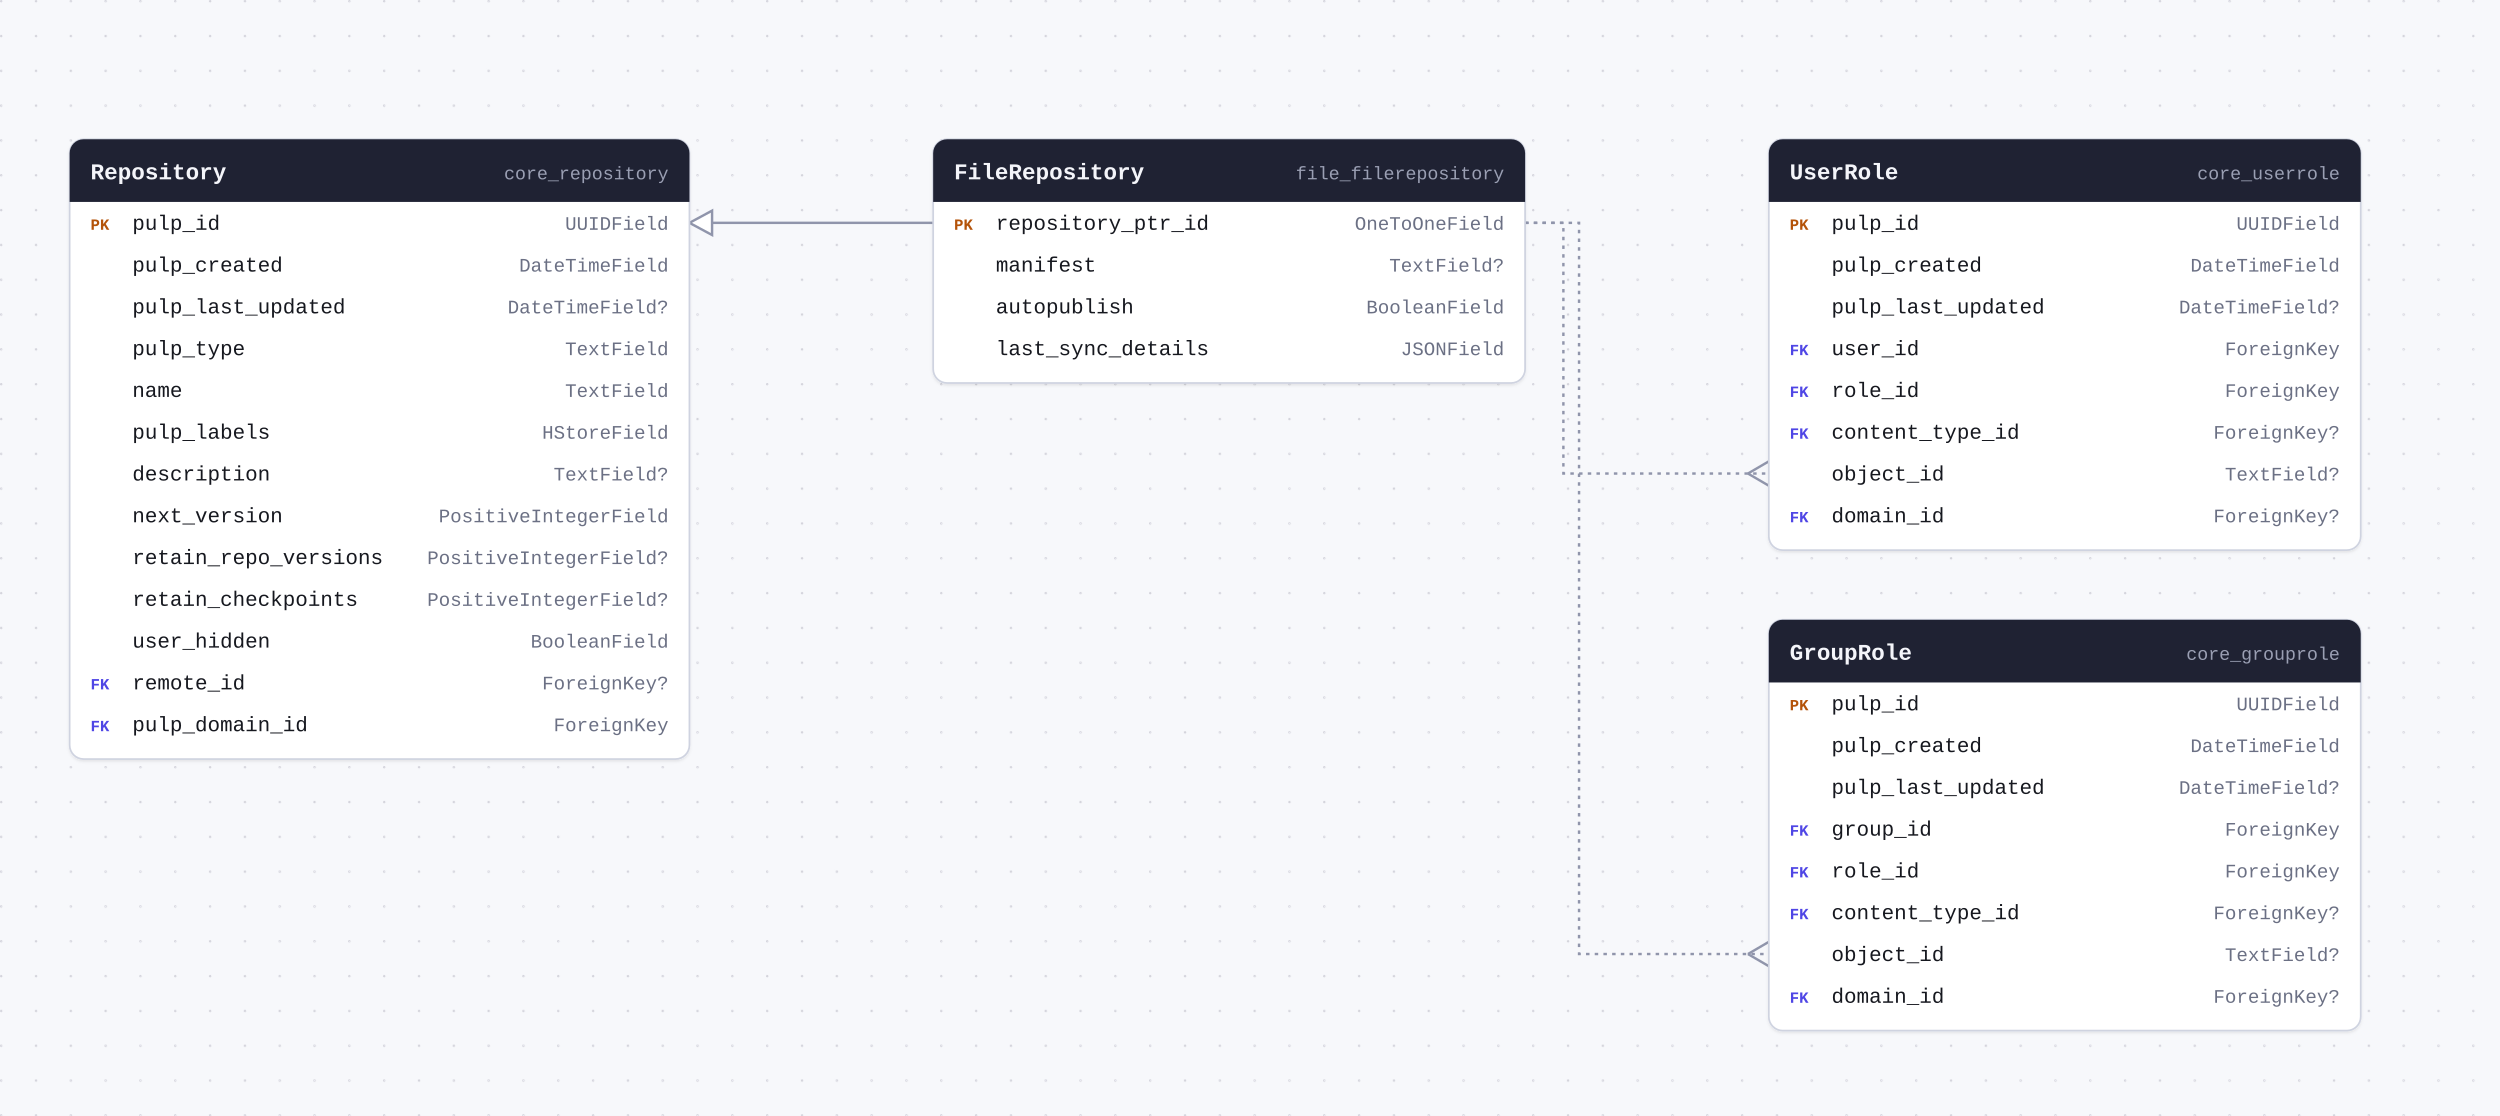
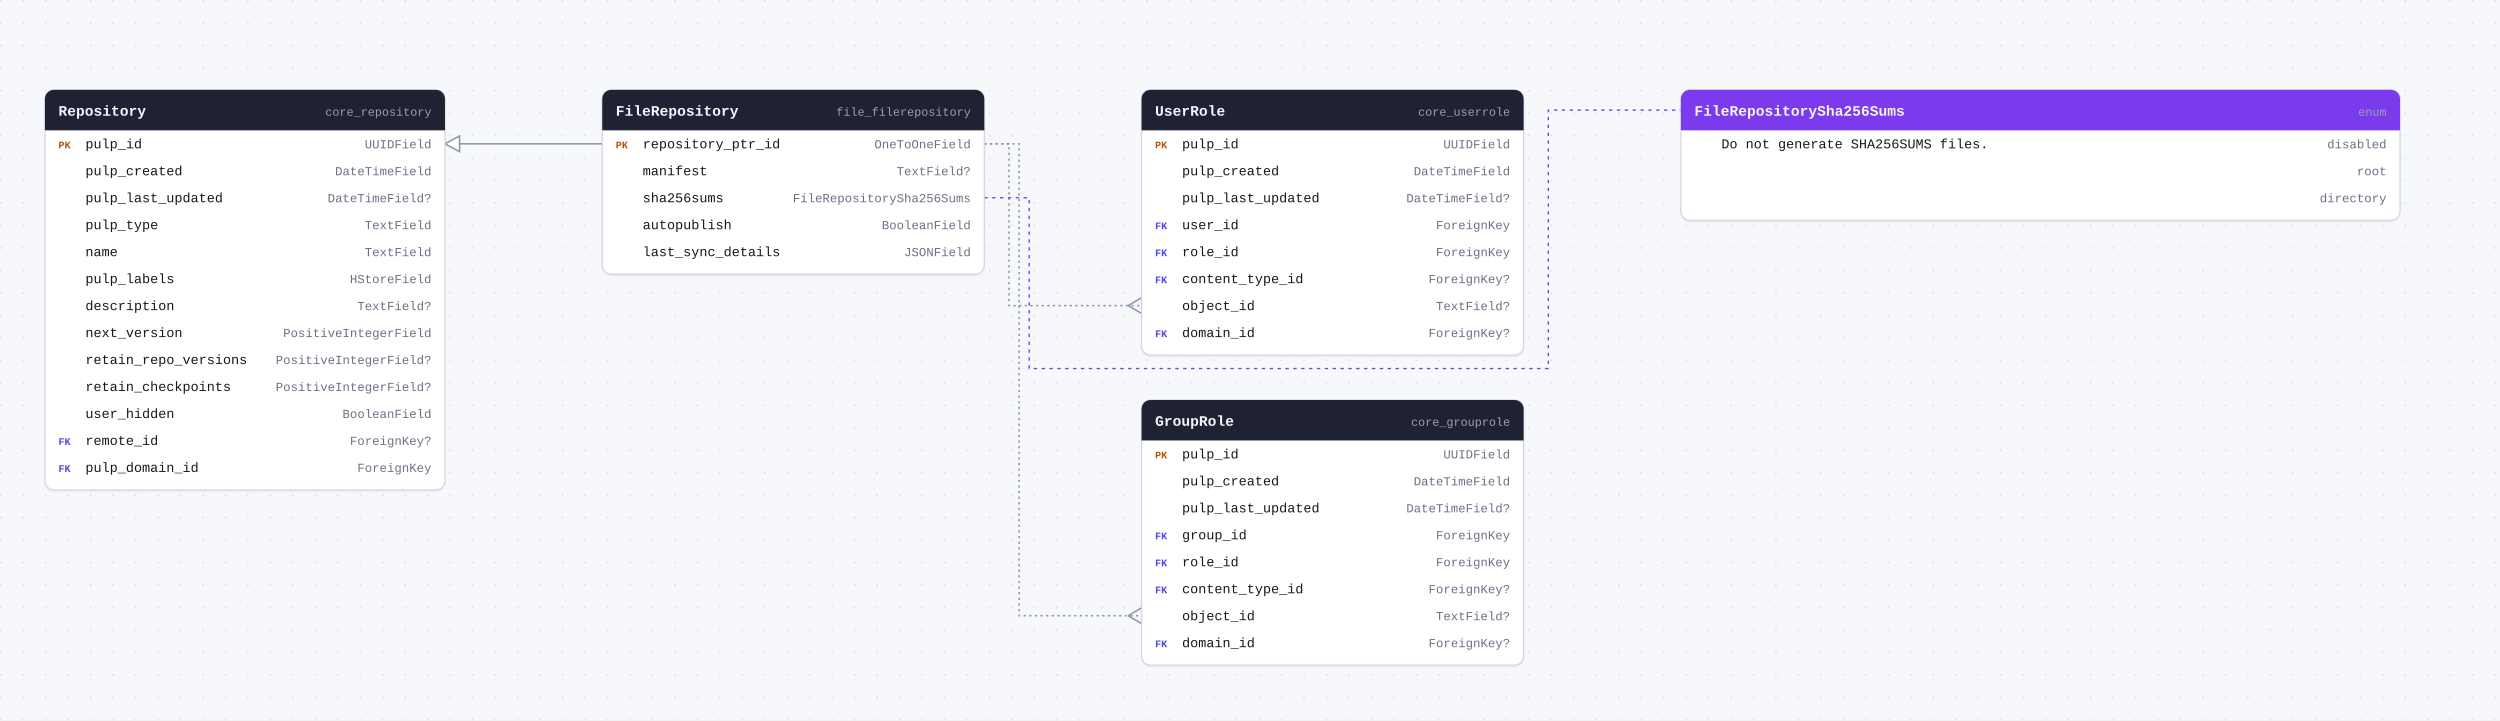
- <svg xmlns="http://www.w3.org/2000/svg" width="1436.02" height="641" viewBox="0 -40 1436.02 641">
+ <svg xmlns="http://www.w3.org/2000/svg" width="2225.02" height="641" viewBox="0 -40 2225.02 641">
  <defs>
    <pattern id="dots" width="20" height="20" patternUnits="userSpaceOnUse">
      <circle cx="0.7" cy="0.7" r="0.7" fill="#d4d4dc" />
    </pattern>
    <filter id="shadow" x="-5%" y="-5%" width="110%" height="115%">
      <feDropShadow dx="0" dy="1" stdDeviation="1" flood-color="#000000" flood-opacity="0.08" />
    </filter>
  </defs>
-   <rect y="-40" width="1436.02" height="641" fill="#f7f8fb" />
-   <rect y="-40" width="1436.02" height="641" fill="url(#dots)" />
+   <rect y="-40" width="2225.02" height="641" fill="#f7f8fb" />
+   <rect y="-40" width="2225.02" height="641" fill="url(#dots)" />
  <path class="relation-edge" d="M396.02 88 L418.02 88 L418.02 88 L536.02 88" fill="none" stroke="#9095ab" stroke-width="1.4" />
  <path class="inheritance" d="M396.02 88 L409.02 81 L409.02 95 Z" fill="#ffffff" stroke="#9095ab" stroke-width="1.4" />
  <path class="relation-edge" d="M876.02 88 L898.02 88 L898.02 232 L1016.02 232" fill="none" stroke="#9095ab" stroke-width="1.4" stroke-dasharray="2 3" />
  <path d="M1004.02 232 L1016.02 225 M1004.02 232 L1016.02 239" fill="none" stroke="#9095ab" stroke-width="1.4" />
  <path class="relation-edge" d="M876.02 88 L907.02 88 L907.02 508 L1016.02 508" fill="none" stroke="#9095ab" stroke-width="1.4" stroke-dasharray="2 3" />
  <path d="M1004.02 508 L1016.02 501 M1004.02 508 L1016.02 515" fill="none" stroke="#9095ab" stroke-width="1.4" />
+   <path class="enum-edge" d="M876.02 136 L916.02 136 L916.02 288 L1378.02 288 L1378.02 58 L1496.02 58" fill="none" stroke="#7c3aed" stroke-width="1.2" stroke-dasharray="3 4" />
  <g class="model-node">
    <clipPath id="card-0">
      <rect x="40" y="40" width="356.02" height="356" rx="8" />
    </clipPath>
    <rect x="40" y="40" width="356.02" height="356" rx="8" fill="#ffffff" stroke="#cfd3e0" filter="url(#shadow)" />
    <rect x="40" y="40" width="356.02" height="36" fill="#1f2233" clip-path="url(#card-0)" />
    <text x="52" y="63" font-family="ui-monospace, SF Mono, Menlo, Consolas, Liberation Mono, DejaVu Sans Mono, monospace" font-size="13" font-weight="700" text-anchor="start" fill="#f4f5fa">Repository</text>
    <text x="384.02" y="63" font-family="ui-monospace, SF Mono, Menlo, Consolas, Liberation Mono, DejaVu Sans Mono, monospace" font-size="10.5" font-weight="400" text-anchor="end" fill="#9a9fb3">core_repository</text>
    <text x="52" y="92" font-family="ui-monospace, SF Mono, Menlo, Consolas, Liberation Mono, DejaVu Sans Mono, monospace" font-size="9" font-weight="700" text-anchor="start" fill="#b45309">PK</text>
    <text x="76" y="92" font-family="ui-monospace, SF Mono, Menlo, Consolas, Liberation Mono, DejaVu Sans Mono, monospace" font-size="12" font-weight="400" text-anchor="start" fill="#16181f">pulp_id</text>
    <text x="384.02" y="92" font-family="ui-monospace, SF Mono, Menlo, Consolas, Liberation Mono, DejaVu Sans Mono, monospace" font-size="11" font-weight="400" text-anchor="end" fill="#6b7084">UUIDField</text>
    <text x="76" y="116" font-family="ui-monospace, SF Mono, Menlo, Consolas, Liberation Mono, DejaVu Sans Mono, monospace" font-size="12" font-weight="400" text-anchor="start" fill="#16181f">pulp_created</text>
    <text x="384.02" y="116" font-family="ui-monospace, SF Mono, Menlo, Consolas, Liberation Mono, DejaVu Sans Mono, monospace" font-size="11" font-weight="400" text-anchor="end" fill="#6b7084">DateTimeField</text>
    <text x="76" y="140" font-family="ui-monospace, SF Mono, Menlo, Consolas, Liberation Mono, DejaVu Sans Mono, monospace" font-size="12" font-weight="400" text-anchor="start" fill="#16181f">pulp_last_updated</text>
    <text x="384.02" y="140" font-family="ui-monospace, SF Mono, Menlo, Consolas, Liberation Mono, DejaVu Sans Mono, monospace" font-size="11" font-weight="400" text-anchor="end" fill="#6b7084">DateTimeField?</text>
    <text x="76" y="164" font-family="ui-monospace, SF Mono, Menlo, Consolas, Liberation Mono, DejaVu Sans Mono, monospace" font-size="12" font-weight="400" text-anchor="start" fill="#16181f">pulp_type</text>
    <text x="384.02" y="164" font-family="ui-monospace, SF Mono, Menlo, Consolas, Liberation Mono, DejaVu Sans Mono, monospace" font-size="11" font-weight="400" text-anchor="end" fill="#6b7084">TextField</text>
    <text x="76" y="188" font-family="ui-monospace, SF Mono, Menlo, Consolas, Liberation Mono, DejaVu Sans Mono, monospace" font-size="12" font-weight="400" text-anchor="start" fill="#16181f">name</text>
    <text x="384.02" y="188" font-family="ui-monospace, SF Mono, Menlo, Consolas, Liberation Mono, DejaVu Sans Mono, monospace" font-size="11" font-weight="400" text-anchor="end" fill="#6b7084">TextField</text>
    <text x="76" y="212" font-family="ui-monospace, SF Mono, Menlo, Consolas, Liberation Mono, DejaVu Sans Mono, monospace" font-size="12" font-weight="400" text-anchor="start" fill="#16181f">pulp_labels</text>
    <text x="384.02" y="212" font-family="ui-monospace, SF Mono, Menlo, Consolas, Liberation Mono, DejaVu Sans Mono, monospace" font-size="11" font-weight="400" text-anchor="end" fill="#6b7084">HStoreField</text>
    <text x="76" y="236" font-family="ui-monospace, SF Mono, Menlo, Consolas, Liberation Mono, DejaVu Sans Mono, monospace" font-size="12" font-weight="400" text-anchor="start" fill="#16181f">description</text>
    <text x="384.02" y="236" font-family="ui-monospace, SF Mono, Menlo, Consolas, Liberation Mono, DejaVu Sans Mono, monospace" font-size="11" font-weight="400" text-anchor="end" fill="#6b7084">TextField?</text>
    <text x="76" y="260" font-family="ui-monospace, SF Mono, Menlo, Consolas, Liberation Mono, DejaVu Sans Mono, monospace" font-size="12" font-weight="400" text-anchor="start" fill="#16181f">next_version</text>
    <text x="384.02" y="260" font-family="ui-monospace, SF Mono, Menlo, Consolas, Liberation Mono, DejaVu Sans Mono, monospace" font-size="11" font-weight="400" text-anchor="end" fill="#6b7084">PositiveIntegerField</text>
    <text x="76" y="284" font-family="ui-monospace, SF Mono, Menlo, Consolas, Liberation Mono, DejaVu Sans Mono, monospace" font-size="12" font-weight="400" text-anchor="start" fill="#16181f">retain_repo_versions</text>
    <text x="384.02" y="284" font-family="ui-monospace, SF Mono, Menlo, Consolas, Liberation Mono, DejaVu Sans Mono, monospace" font-size="11" font-weight="400" text-anchor="end" fill="#6b7084">PositiveIntegerField?</text>
    <text x="76" y="308" font-family="ui-monospace, SF Mono, Menlo, Consolas, Liberation Mono, DejaVu Sans Mono, monospace" font-size="12" font-weight="400" text-anchor="start" fill="#16181f">retain_checkpoints</text>
    <text x="384.02" y="308" font-family="ui-monospace, SF Mono, Menlo, Consolas, Liberation Mono, DejaVu Sans Mono, monospace" font-size="11" font-weight="400" text-anchor="end" fill="#6b7084">PositiveIntegerField?</text>
    <text x="76" y="332" font-family="ui-monospace, SF Mono, Menlo, Consolas, Liberation Mono, DejaVu Sans Mono, monospace" font-size="12" font-weight="400" text-anchor="start" fill="#16181f">user_hidden</text>
    <text x="384.02" y="332" font-family="ui-monospace, SF Mono, Menlo, Consolas, Liberation Mono, DejaVu Sans Mono, monospace" font-size="11" font-weight="400" text-anchor="end" fill="#6b7084">BooleanField</text>
    <text x="52" y="356" font-family="ui-monospace, SF Mono, Menlo, Consolas, Liberation Mono, DejaVu Sans Mono, monospace" font-size="9" font-weight="700" text-anchor="start" fill="#4f46e5">FK</text>
    <text x="76" y="356" font-family="ui-monospace, SF Mono, Menlo, Consolas, Liberation Mono, DejaVu Sans Mono, monospace" font-size="12" font-weight="400" text-anchor="start" fill="#16181f">remote_id</text>
    <text x="384.02" y="356" font-family="ui-monospace, SF Mono, Menlo, Consolas, Liberation Mono, DejaVu Sans Mono, monospace" font-size="11" font-weight="400" text-anchor="end" fill="#6b7084">ForeignKey?</text>
    <text x="52" y="380" font-family="ui-monospace, SF Mono, Menlo, Consolas, Liberation Mono, DejaVu Sans Mono, monospace" font-size="9" font-weight="700" text-anchor="start" fill="#4f46e5">FK</text>
    <text x="76" y="380" font-family="ui-monospace, SF Mono, Menlo, Consolas, Liberation Mono, DejaVu Sans Mono, monospace" font-size="12" font-weight="400" text-anchor="start" fill="#16181f">pulp_domain_id</text>
    <text x="384.02" y="380" font-family="ui-monospace, SF Mono, Menlo, Consolas, Liberation Mono, DejaVu Sans Mono, monospace" font-size="11" font-weight="400" text-anchor="end" fill="#6b7084">ForeignKey</text>
  </g>
  <g class="model-node">
    <clipPath id="card-1">
-       <rect x="536.02" y="40" width="340" height="140" rx="8" />
+       <rect x="536.02" y="40" width="340" height="164" rx="8" />
    </clipPath>
-     <rect x="536.02" y="40" width="340" height="140" rx="8" fill="#ffffff" stroke="#cfd3e0" filter="url(#shadow)" />
+     <rect x="536.02" y="40" width="340" height="164" rx="8" fill="#ffffff" stroke="#cfd3e0" filter="url(#shadow)" />
    <rect x="536.02" y="40" width="340" height="36" fill="#1f2233" clip-path="url(#card-1)" />
    <text x="548.02" y="63" font-family="ui-monospace, SF Mono, Menlo, Consolas, Liberation Mono, DejaVu Sans Mono, monospace" font-size="13" font-weight="700" text-anchor="start" fill="#f4f5fa">FileRepository</text>
    <text x="864.02" y="63" font-family="ui-monospace, SF Mono, Menlo, Consolas, Liberation Mono, DejaVu Sans Mono, monospace" font-size="10.5" font-weight="400" text-anchor="end" fill="#9a9fb3">file_filerepository</text>
    <text x="548.02" y="92" font-family="ui-monospace, SF Mono, Menlo, Consolas, Liberation Mono, DejaVu Sans Mono, monospace" font-size="9" font-weight="700" text-anchor="start" fill="#b45309">PK</text>
    <text x="572.02" y="92" font-family="ui-monospace, SF Mono, Menlo, Consolas, Liberation Mono, DejaVu Sans Mono, monospace" font-size="12" font-weight="400" text-anchor="start" fill="#16181f">repository_ptr_id</text>
    <text x="864.02" y="92" font-family="ui-monospace, SF Mono, Menlo, Consolas, Liberation Mono, DejaVu Sans Mono, monospace" font-size="11" font-weight="400" text-anchor="end" fill="#6b7084">OneToOneField</text>
    <text x="572.02" y="116" font-family="ui-monospace, SF Mono, Menlo, Consolas, Liberation Mono, DejaVu Sans Mono, monospace" font-size="12" font-weight="400" text-anchor="start" fill="#16181f">manifest</text>
    <text x="864.02" y="116" font-family="ui-monospace, SF Mono, Menlo, Consolas, Liberation Mono, DejaVu Sans Mono, monospace" font-size="11" font-weight="400" text-anchor="end" fill="#6b7084">TextField?</text>
-     <text x="572.02" y="140" font-family="ui-monospace, SF Mono, Menlo, Consolas, Liberation Mono, DejaVu Sans Mono, monospace" font-size="12" font-weight="400" text-anchor="start" fill="#16181f">autopublish</text>
-     <text x="864.02" y="140" font-family="ui-monospace, SF Mono, Menlo, Consolas, Liberation Mono, DejaVu Sans Mono, monospace" font-size="11" font-weight="400" text-anchor="end" fill="#6b7084">BooleanField</text>
-     <text x="572.02" y="164" font-family="ui-monospace, SF Mono, Menlo, Consolas, Liberation Mono, DejaVu Sans Mono, monospace" font-size="12" font-weight="400" text-anchor="start" fill="#16181f">last_sync_details</text>
-     <text x="864.02" y="164" font-family="ui-monospace, SF Mono, Menlo, Consolas, Liberation Mono, DejaVu Sans Mono, monospace" font-size="11" font-weight="400" text-anchor="end" fill="#6b7084">JSONField</text>
+     <text x="572.02" y="140" font-family="ui-monospace, SF Mono, Menlo, Consolas, Liberation Mono, DejaVu Sans Mono, monospace" font-size="12" font-weight="400" text-anchor="start" fill="#16181f">sha256sums</text>
+     <text x="864.02" y="140" font-family="ui-monospace, SF Mono, Menlo, Consolas, Liberation Mono, DejaVu Sans Mono, monospace" font-size="11" font-weight="400" text-anchor="end" fill="#6b7084">FileRepositorySha256Sums</text>
+     <text x="572.02" y="164" font-family="ui-monospace, SF Mono, Menlo, Consolas, Liberation Mono, DejaVu Sans Mono, monospace" font-size="12" font-weight="400" text-anchor="start" fill="#16181f">autopublish</text>
+     <text x="864.02" y="164" font-family="ui-monospace, SF Mono, Menlo, Consolas, Liberation Mono, DejaVu Sans Mono, monospace" font-size="11" font-weight="400" text-anchor="end" fill="#6b7084">BooleanField</text>
+     <text x="572.02" y="188" font-family="ui-monospace, SF Mono, Menlo, Consolas, Liberation Mono, DejaVu Sans Mono, monospace" font-size="12" font-weight="400" text-anchor="start" fill="#16181f">last_sync_details</text>
+     <text x="864.02" y="188" font-family="ui-monospace, SF Mono, Menlo, Consolas, Liberation Mono, DejaVu Sans Mono, monospace" font-size="11" font-weight="400" text-anchor="end" fill="#6b7084">JSONField</text>
  </g>
  <g class="model-node">
    <clipPath id="card-2">
      <rect x="1016.02" y="40" width="340" height="236" rx="8" />
    </clipPath>
    <rect x="1016.02" y="40" width="340" height="236" rx="8" fill="#ffffff" stroke="#cfd3e0" filter="url(#shadow)" />
    <rect x="1016.02" y="40" width="340" height="36" fill="#1f2233" clip-path="url(#card-2)" />
    <text x="1028.02" y="63" font-family="ui-monospace, SF Mono, Menlo, Consolas, Liberation Mono, DejaVu Sans Mono, monospace" font-size="13" font-weight="700" text-anchor="start" fill="#f4f5fa">UserRole</text>
    <text x="1344.02" y="63" font-family="ui-monospace, SF Mono, Menlo, Consolas, Liberation Mono, DejaVu Sans Mono, monospace" font-size="10.5" font-weight="400" text-anchor="end" fill="#9a9fb3">core_userrole</text>
    <text x="1028.02" y="92" font-family="ui-monospace, SF Mono, Menlo, Consolas, Liberation Mono, DejaVu Sans Mono, monospace" font-size="9" font-weight="700" text-anchor="start" fill="#b45309">PK</text>
    <text x="1052.02" y="92" font-family="ui-monospace, SF Mono, Menlo, Consolas, Liberation Mono, DejaVu Sans Mono, monospace" font-size="12" font-weight="400" text-anchor="start" fill="#16181f">pulp_id</text>
    <text x="1344.02" y="92" font-family="ui-monospace, SF Mono, Menlo, Consolas, Liberation Mono, DejaVu Sans Mono, monospace" font-size="11" font-weight="400" text-anchor="end" fill="#6b7084">UUIDField</text>
    <text x="1052.02" y="116" font-family="ui-monospace, SF Mono, Menlo, Consolas, Liberation Mono, DejaVu Sans Mono, monospace" font-size="12" font-weight="400" text-anchor="start" fill="#16181f">pulp_created</text>
    <text x="1344.02" y="116" font-family="ui-monospace, SF Mono, Menlo, Consolas, Liberation Mono, DejaVu Sans Mono, monospace" font-size="11" font-weight="400" text-anchor="end" fill="#6b7084">DateTimeField</text>
    <text x="1052.02" y="140" font-family="ui-monospace, SF Mono, Menlo, Consolas, Liberation Mono, DejaVu Sans Mono, monospace" font-size="12" font-weight="400" text-anchor="start" fill="#16181f">pulp_last_updated</text>
    <text x="1344.02" y="140" font-family="ui-monospace, SF Mono, Menlo, Consolas, Liberation Mono, DejaVu Sans Mono, monospace" font-size="11" font-weight="400" text-anchor="end" fill="#6b7084">DateTimeField?</text>
    <text x="1028.02" y="164" font-family="ui-monospace, SF Mono, Menlo, Consolas, Liberation Mono, DejaVu Sans Mono, monospace" font-size="9" font-weight="700" text-anchor="start" fill="#4f46e5">FK</text>
    <text x="1052.02" y="164" font-family="ui-monospace, SF Mono, Menlo, Consolas, Liberation Mono, DejaVu Sans Mono, monospace" font-size="12" font-weight="400" text-anchor="start" fill="#16181f">user_id</text>
    <text x="1344.02" y="164" font-family="ui-monospace, SF Mono, Menlo, Consolas, Liberation Mono, DejaVu Sans Mono, monospace" font-size="11" font-weight="400" text-anchor="end" fill="#6b7084">ForeignKey</text>
    <text x="1028.02" y="188" font-family="ui-monospace, SF Mono, Menlo, Consolas, Liberation Mono, DejaVu Sans Mono, monospace" font-size="9" font-weight="700" text-anchor="start" fill="#4f46e5">FK</text>
    <text x="1052.02" y="188" font-family="ui-monospace, SF Mono, Menlo, Consolas, Liberation Mono, DejaVu Sans Mono, monospace" font-size="12" font-weight="400" text-anchor="start" fill="#16181f">role_id</text>
    <text x="1344.02" y="188" font-family="ui-monospace, SF Mono, Menlo, Consolas, Liberation Mono, DejaVu Sans Mono, monospace" font-size="11" font-weight="400" text-anchor="end" fill="#6b7084">ForeignKey</text>
    <text x="1028.02" y="212" font-family="ui-monospace, SF Mono, Menlo, Consolas, Liberation Mono, DejaVu Sans Mono, monospace" font-size="9" font-weight="700" text-anchor="start" fill="#4f46e5">FK</text>
    <text x="1052.02" y="212" font-family="ui-monospace, SF Mono, Menlo, Consolas, Liberation Mono, DejaVu Sans Mono, monospace" font-size="12" font-weight="400" text-anchor="start" fill="#16181f">content_type_id</text>
    <text x="1344.02" y="212" font-family="ui-monospace, SF Mono, Menlo, Consolas, Liberation Mono, DejaVu Sans Mono, monospace" font-size="11" font-weight="400" text-anchor="end" fill="#6b7084">ForeignKey?</text>
    <text x="1052.02" y="236" font-family="ui-monospace, SF Mono, Menlo, Consolas, Liberation Mono, DejaVu Sans Mono, monospace" font-size="12" font-weight="400" text-anchor="start" fill="#16181f">object_id</text>
    <text x="1344.02" y="236" font-family="ui-monospace, SF Mono, Menlo, Consolas, Liberation Mono, DejaVu Sans Mono, monospace" font-size="11" font-weight="400" text-anchor="end" fill="#6b7084">TextField?</text>
    <text x="1028.02" y="260" font-family="ui-monospace, SF Mono, Menlo, Consolas, Liberation Mono, DejaVu Sans Mono, monospace" font-size="9" font-weight="700" text-anchor="start" fill="#4f46e5">FK</text>
    <text x="1052.02" y="260" font-family="ui-monospace, SF Mono, Menlo, Consolas, Liberation Mono, DejaVu Sans Mono, monospace" font-size="12" font-weight="400" text-anchor="start" fill="#16181f">domain_id</text>
    <text x="1344.02" y="260" font-family="ui-monospace, SF Mono, Menlo, Consolas, Liberation Mono, DejaVu Sans Mono, monospace" font-size="11" font-weight="400" text-anchor="end" fill="#6b7084">ForeignKey?</text>
  </g>
  <g class="model-node">
    <clipPath id="card-3">
      <rect x="1016.02" y="316" width="340" height="236" rx="8" />
    </clipPath>
    <rect x="1016.02" y="316" width="340" height="236" rx="8" fill="#ffffff" stroke="#cfd3e0" filter="url(#shadow)" />
    <rect x="1016.02" y="316" width="340" height="36" fill="#1f2233" clip-path="url(#card-3)" />
    <text x="1028.02" y="339" font-family="ui-monospace, SF Mono, Menlo, Consolas, Liberation Mono, DejaVu Sans Mono, monospace" font-size="13" font-weight="700" text-anchor="start" fill="#f4f5fa">GroupRole</text>
    <text x="1344.02" y="339" font-family="ui-monospace, SF Mono, Menlo, Consolas, Liberation Mono, DejaVu Sans Mono, monospace" font-size="10.5" font-weight="400" text-anchor="end" fill="#9a9fb3">core_grouprole</text>
    <text x="1028.02" y="368" font-family="ui-monospace, SF Mono, Menlo, Consolas, Liberation Mono, DejaVu Sans Mono, monospace" font-size="9" font-weight="700" text-anchor="start" fill="#b45309">PK</text>
    <text x="1052.02" y="368" font-family="ui-monospace, SF Mono, Menlo, Consolas, Liberation Mono, DejaVu Sans Mono, monospace" font-size="12" font-weight="400" text-anchor="start" fill="#16181f">pulp_id</text>
    <text x="1344.02" y="368" font-family="ui-monospace, SF Mono, Menlo, Consolas, Liberation Mono, DejaVu Sans Mono, monospace" font-size="11" font-weight="400" text-anchor="end" fill="#6b7084">UUIDField</text>
    <text x="1052.02" y="392" font-family="ui-monospace, SF Mono, Menlo, Consolas, Liberation Mono, DejaVu Sans Mono, monospace" font-size="12" font-weight="400" text-anchor="start" fill="#16181f">pulp_created</text>
    <text x="1344.02" y="392" font-family="ui-monospace, SF Mono, Menlo, Consolas, Liberation Mono, DejaVu Sans Mono, monospace" font-size="11" font-weight="400" text-anchor="end" fill="#6b7084">DateTimeField</text>
    <text x="1052.02" y="416" font-family="ui-monospace, SF Mono, Menlo, Consolas, Liberation Mono, DejaVu Sans Mono, monospace" font-size="12" font-weight="400" text-anchor="start" fill="#16181f">pulp_last_updated</text>
    <text x="1344.02" y="416" font-family="ui-monospace, SF Mono, Menlo, Consolas, Liberation Mono, DejaVu Sans Mono, monospace" font-size="11" font-weight="400" text-anchor="end" fill="#6b7084">DateTimeField?</text>
    <text x="1028.02" y="440" font-family="ui-monospace, SF Mono, Menlo, Consolas, Liberation Mono, DejaVu Sans Mono, monospace" font-size="9" font-weight="700" text-anchor="start" fill="#4f46e5">FK</text>
    <text x="1052.02" y="440" font-family="ui-monospace, SF Mono, Menlo, Consolas, Liberation Mono, DejaVu Sans Mono, monospace" font-size="12" font-weight="400" text-anchor="start" fill="#16181f">group_id</text>
    <text x="1344.02" y="440" font-family="ui-monospace, SF Mono, Menlo, Consolas, Liberation Mono, DejaVu Sans Mono, monospace" font-size="11" font-weight="400" text-anchor="end" fill="#6b7084">ForeignKey</text>
    <text x="1028.02" y="464" font-family="ui-monospace, SF Mono, Menlo, Consolas, Liberation Mono, DejaVu Sans Mono, monospace" font-size="9" font-weight="700" text-anchor="start" fill="#4f46e5">FK</text>
    <text x="1052.02" y="464" font-family="ui-monospace, SF Mono, Menlo, Consolas, Liberation Mono, DejaVu Sans Mono, monospace" font-size="12" font-weight="400" text-anchor="start" fill="#16181f">role_id</text>
    <text x="1344.02" y="464" font-family="ui-monospace, SF Mono, Menlo, Consolas, Liberation Mono, DejaVu Sans Mono, monospace" font-size="11" font-weight="400" text-anchor="end" fill="#6b7084">ForeignKey</text>
    <text x="1028.02" y="488" font-family="ui-monospace, SF Mono, Menlo, Consolas, Liberation Mono, DejaVu Sans Mono, monospace" font-size="9" font-weight="700" text-anchor="start" fill="#4f46e5">FK</text>
    <text x="1052.02" y="488" font-family="ui-monospace, SF Mono, Menlo, Consolas, Liberation Mono, DejaVu Sans Mono, monospace" font-size="12" font-weight="400" text-anchor="start" fill="#16181f">content_type_id</text>
    <text x="1344.02" y="488" font-family="ui-monospace, SF Mono, Menlo, Consolas, Liberation Mono, DejaVu Sans Mono, monospace" font-size="11" font-weight="400" text-anchor="end" fill="#6b7084">ForeignKey?</text>
    <text x="1052.02" y="512" font-family="ui-monospace, SF Mono, Menlo, Consolas, Liberation Mono, DejaVu Sans Mono, monospace" font-size="12" font-weight="400" text-anchor="start" fill="#16181f">object_id</text>
    <text x="1344.02" y="512" font-family="ui-monospace, SF Mono, Menlo, Consolas, Liberation Mono, DejaVu Sans Mono, monospace" font-size="11" font-weight="400" text-anchor="end" fill="#6b7084">TextField?</text>
    <text x="1028.02" y="536" font-family="ui-monospace, SF Mono, Menlo, Consolas, Liberation Mono, DejaVu Sans Mono, monospace" font-size="9" font-weight="700" text-anchor="start" fill="#4f46e5">FK</text>
    <text x="1052.02" y="536" font-family="ui-monospace, SF Mono, Menlo, Consolas, Liberation Mono, DejaVu Sans Mono, monospace" font-size="12" font-weight="400" text-anchor="start" fill="#16181f">domain_id</text>
    <text x="1344.02" y="536" font-family="ui-monospace, SF Mono, Menlo, Consolas, Liberation Mono, DejaVu Sans Mono, monospace" font-size="11" font-weight="400" text-anchor="end" fill="#6b7084">ForeignKey?</text>
  </g>
+   <g class="enum-node">
+     <clipPath id="card-4">
+       <rect x="1496.02" y="40" width="640" height="116" rx="8" />
+     </clipPath>
+     <rect x="1496.02" y="40" width="640" height="116" rx="8" fill="#ffffff" stroke="#cfd3e0" filter="url(#shadow)" />
+     <rect x="1496.02" y="40" width="640" height="36" fill="#7c3aed" clip-path="url(#card-4)" />
+     <text x="1508.02" y="63" font-family="ui-monospace, SF Mono, Menlo, Consolas, Liberation Mono, DejaVu Sans Mono, monospace" font-size="13" font-weight="700" text-anchor="start" fill="#f4f5fa">FileRepositorySha256Sums</text>
+     <text x="2124.02" y="63" font-family="ui-monospace, SF Mono, Menlo, Consolas, Liberation Mono, DejaVu Sans Mono, monospace" font-size="10.5" font-weight="400" text-anchor="end" fill="#9a9fb3">enum</text>
+     <text x="1532.02" y="92" font-family="ui-monospace, SF Mono, Menlo, Consolas, Liberation Mono, DejaVu Sans Mono, monospace" font-size="12" font-weight="400" text-anchor="start" fill="#16181f">Do not generate SHA256SUMS files.</text>
+     <text x="2124.02" y="92" font-family="ui-monospace, SF Mono, Menlo, Consolas, Liberation Mono, DejaVu Sans Mono, monospace" font-size="11" font-weight="400" text-anchor="end" fill="#6b7084">disabled</text>
+     <text x="1532.02" y="116" font-family="ui-monospace, SF Mono, Menlo, Consolas, Liberation Mono, DejaVu Sans Mono, monospace" font-size="12" font-weight="400" text-anchor="start" fill="#16181f" />
+     <text x="2124.02" y="116" font-family="ui-monospace, SF Mono, Menlo, Consolas, Liberation Mono, DejaVu Sans Mono, monospace" font-size="11" font-weight="400" text-anchor="end" fill="#6b7084">root</text>
+     <text x="1532.02" y="140" font-family="ui-monospace, SF Mono, Menlo, Consolas, Liberation Mono, DejaVu Sans Mono, monospace" font-size="12" font-weight="400" text-anchor="start" fill="#16181f" />
+     <text x="2124.02" y="140" font-family="ui-monospace, SF Mono, Menlo, Consolas, Liberation Mono, DejaVu Sans Mono, monospace" font-size="11" font-weight="400" text-anchor="end" fill="#6b7084">directory</text>
+   </g>
</svg>
